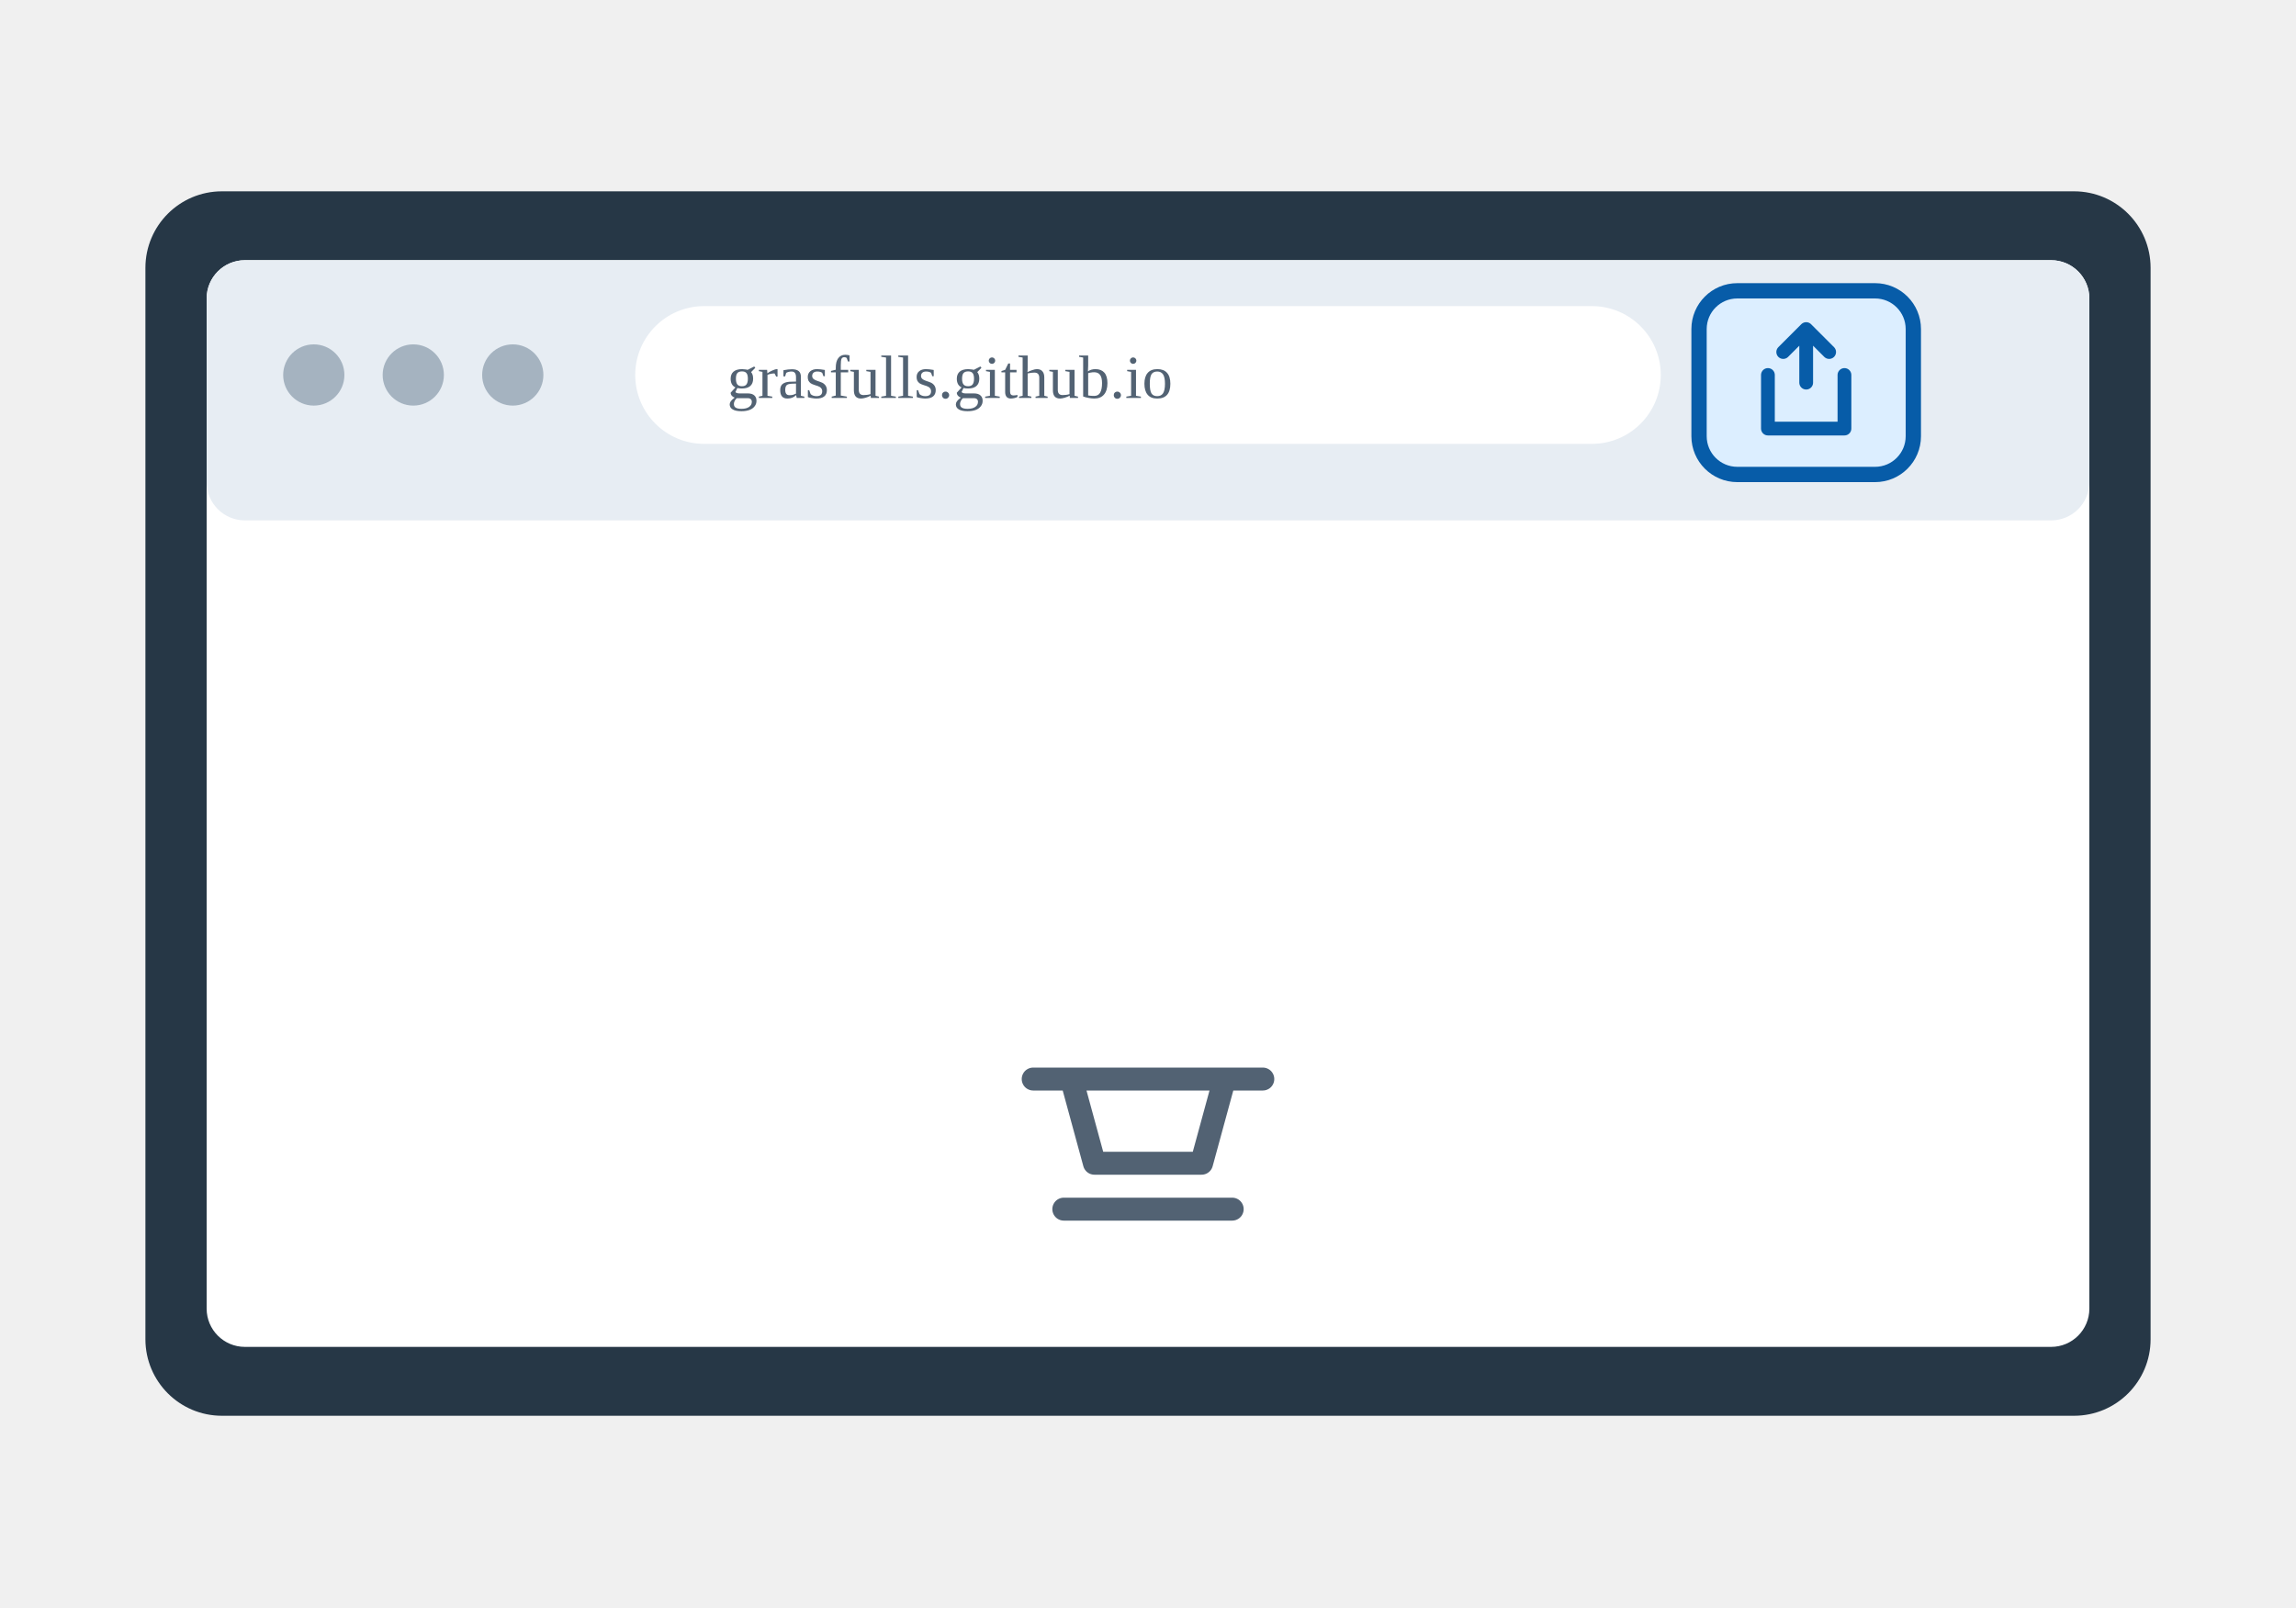
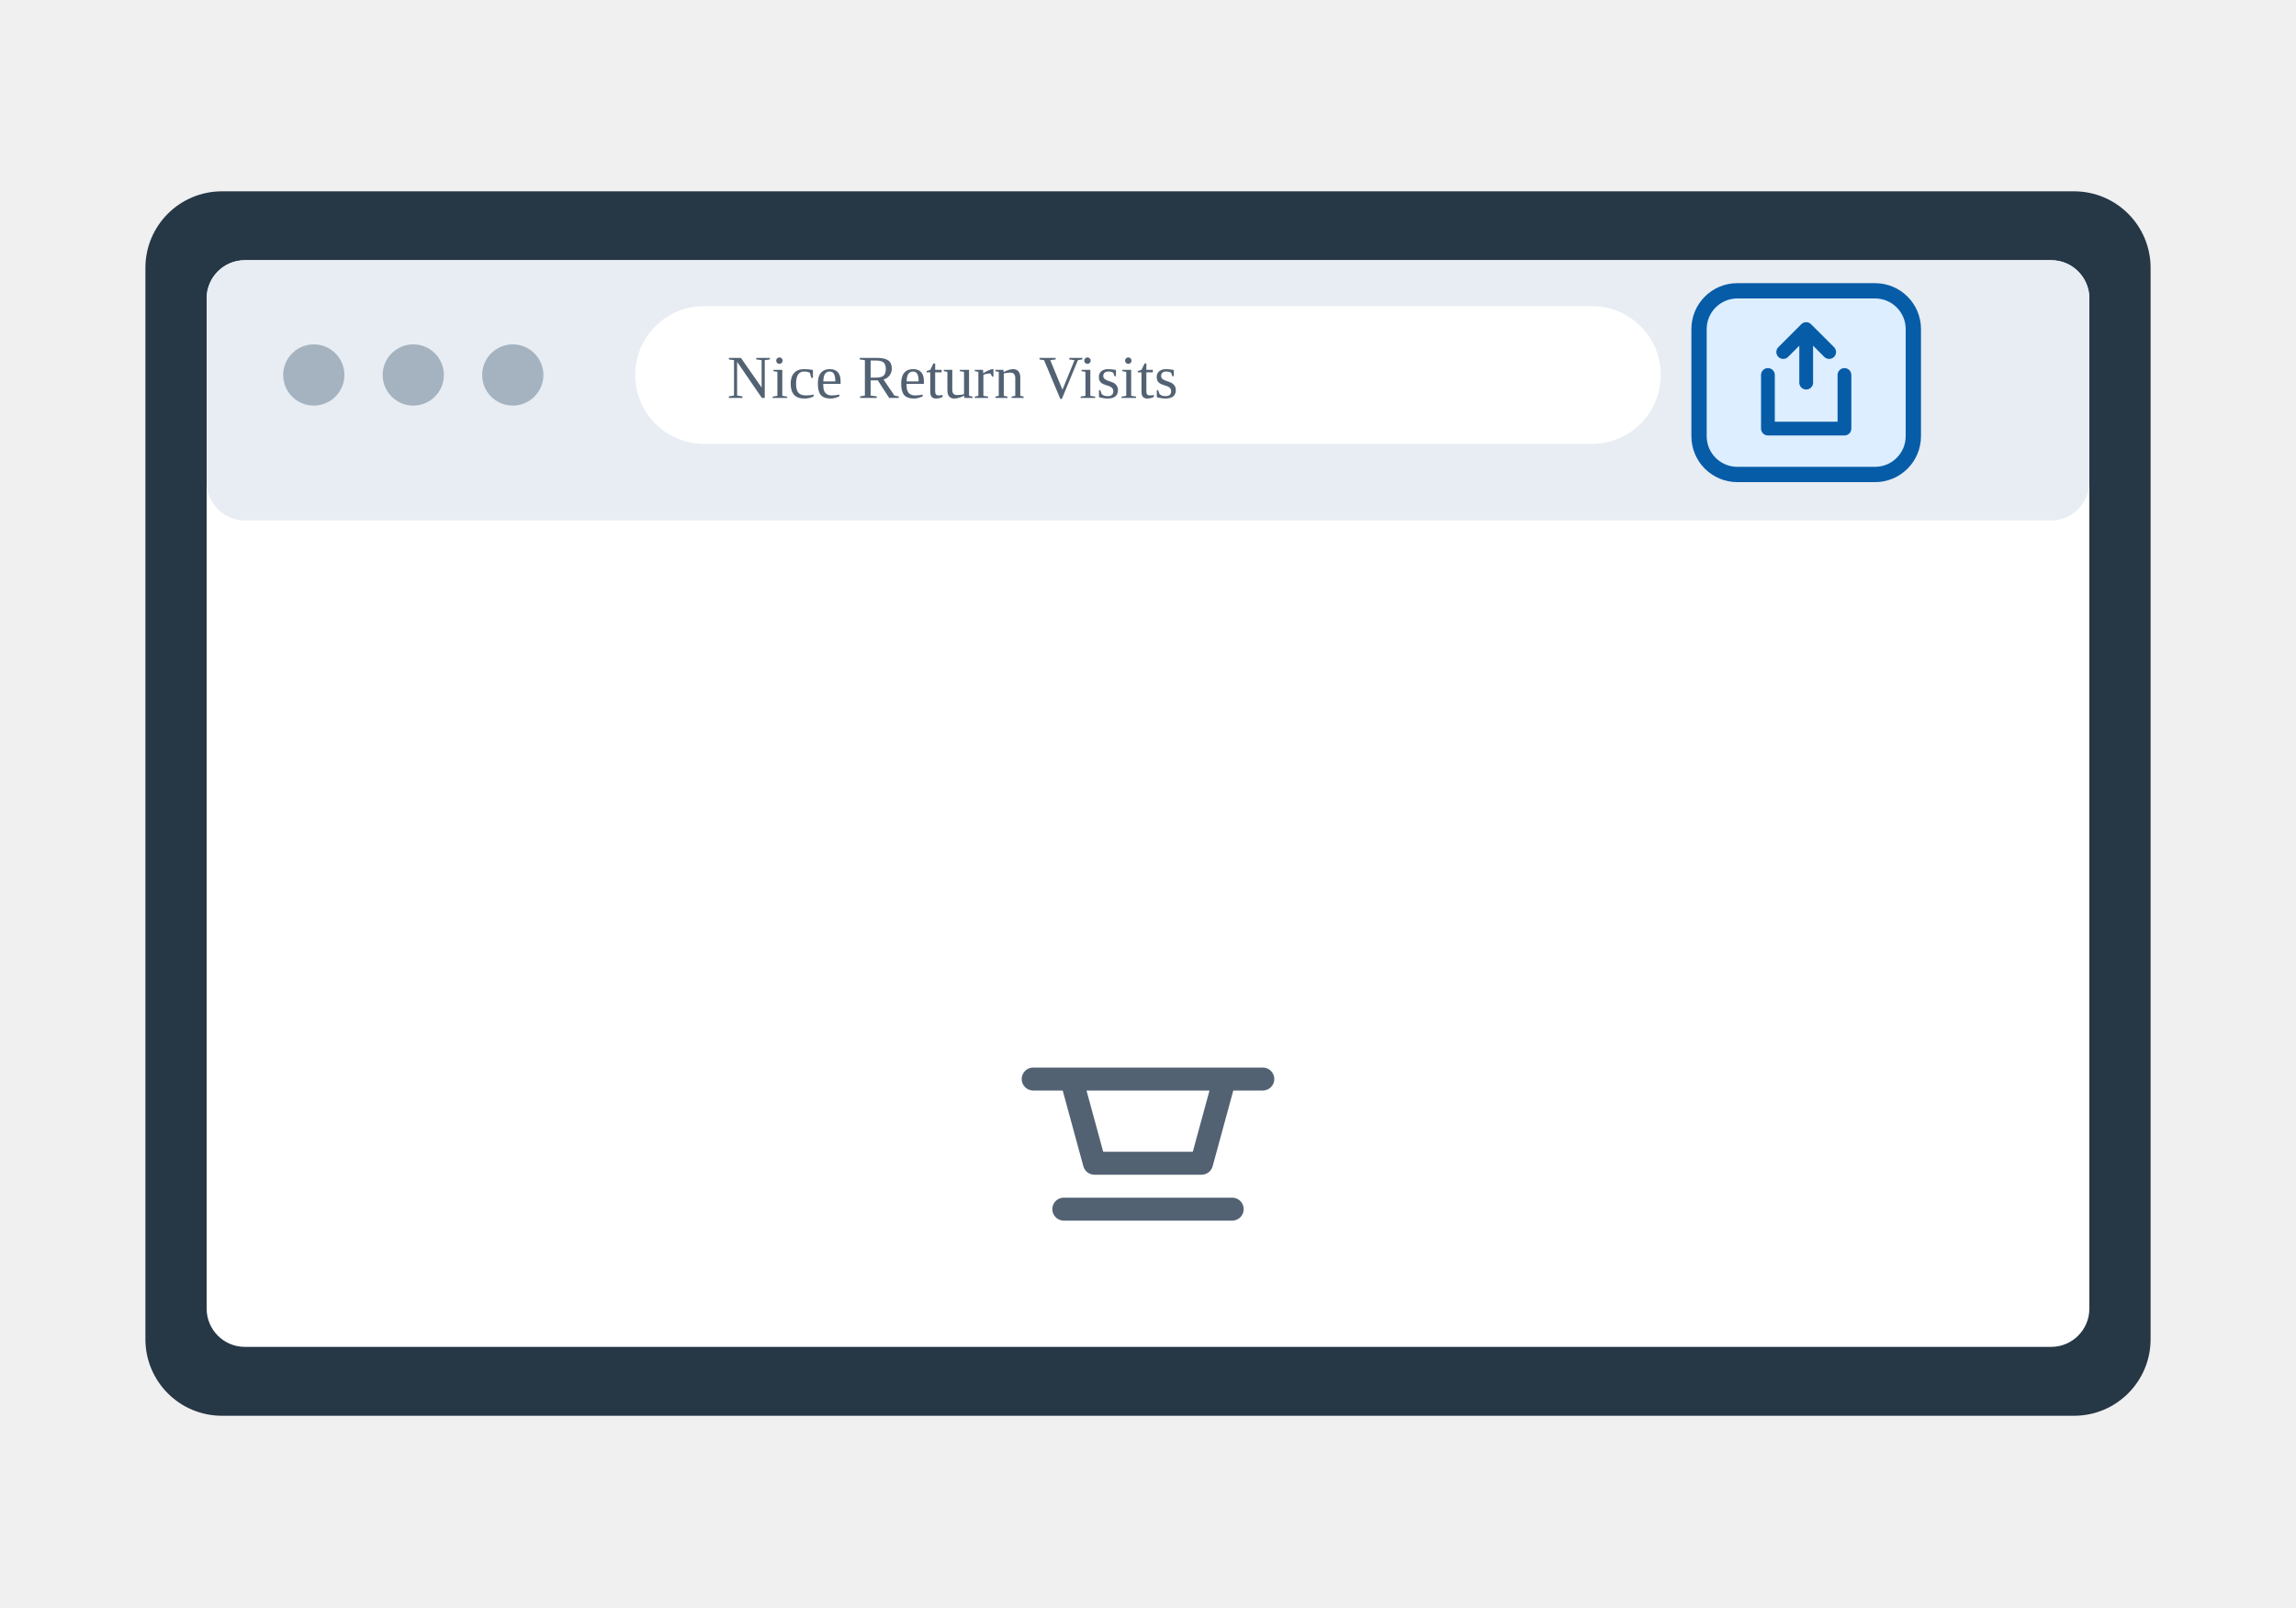
<svg xmlns="http://www.w3.org/2000/svg" width="300" height="210" viewBox="0 0 300 210">
  <rect x="19" y="25" width="262" height="160" rx="10" fill="#263746" />
  <rect x="27" y="34" width="246" height="142" rx="5" fill="#fff" />
  <rect x="27" y="34" width="246" height="34" rx="5" fill="#e7edf3" />
  <circle cx="41" cy="49" r="4" fill="#a5b3c0" />
  <circle cx="54" cy="49" r="4" fill="#a5b3c0" />
  <circle cx="67" cy="49" r="4" fill="#a5b3c0" />
  <rect x="83" y="40" width="134" height="18" rx="9" fill="#fff" />
-   <text x="95" y="52" font-size="8" fill="#526273">grasfulls.github.io</text>
+   <text x="95" y="52" font-size="8" fill="#526273">Nice Return Visits</text>
  <rect x="222" y="38" width="28" height="24" rx="5" fill="#dceeff" stroke="#075ca8" stroke-width="2" />
  <path d="M231 49v7h10v-7m-5 1V43m-3 3 3-3 3 3" fill="none" stroke="#075ca8" stroke-width="1.8" stroke-linecap="round" stroke-linejoin="round" />
  <path d="M135 141h30m-25 0 3 11h14l3-11m-21 17h22" fill="none" stroke="#526273" stroke-width="3" stroke-linecap="round" stroke-linejoin="round" />
</svg>
